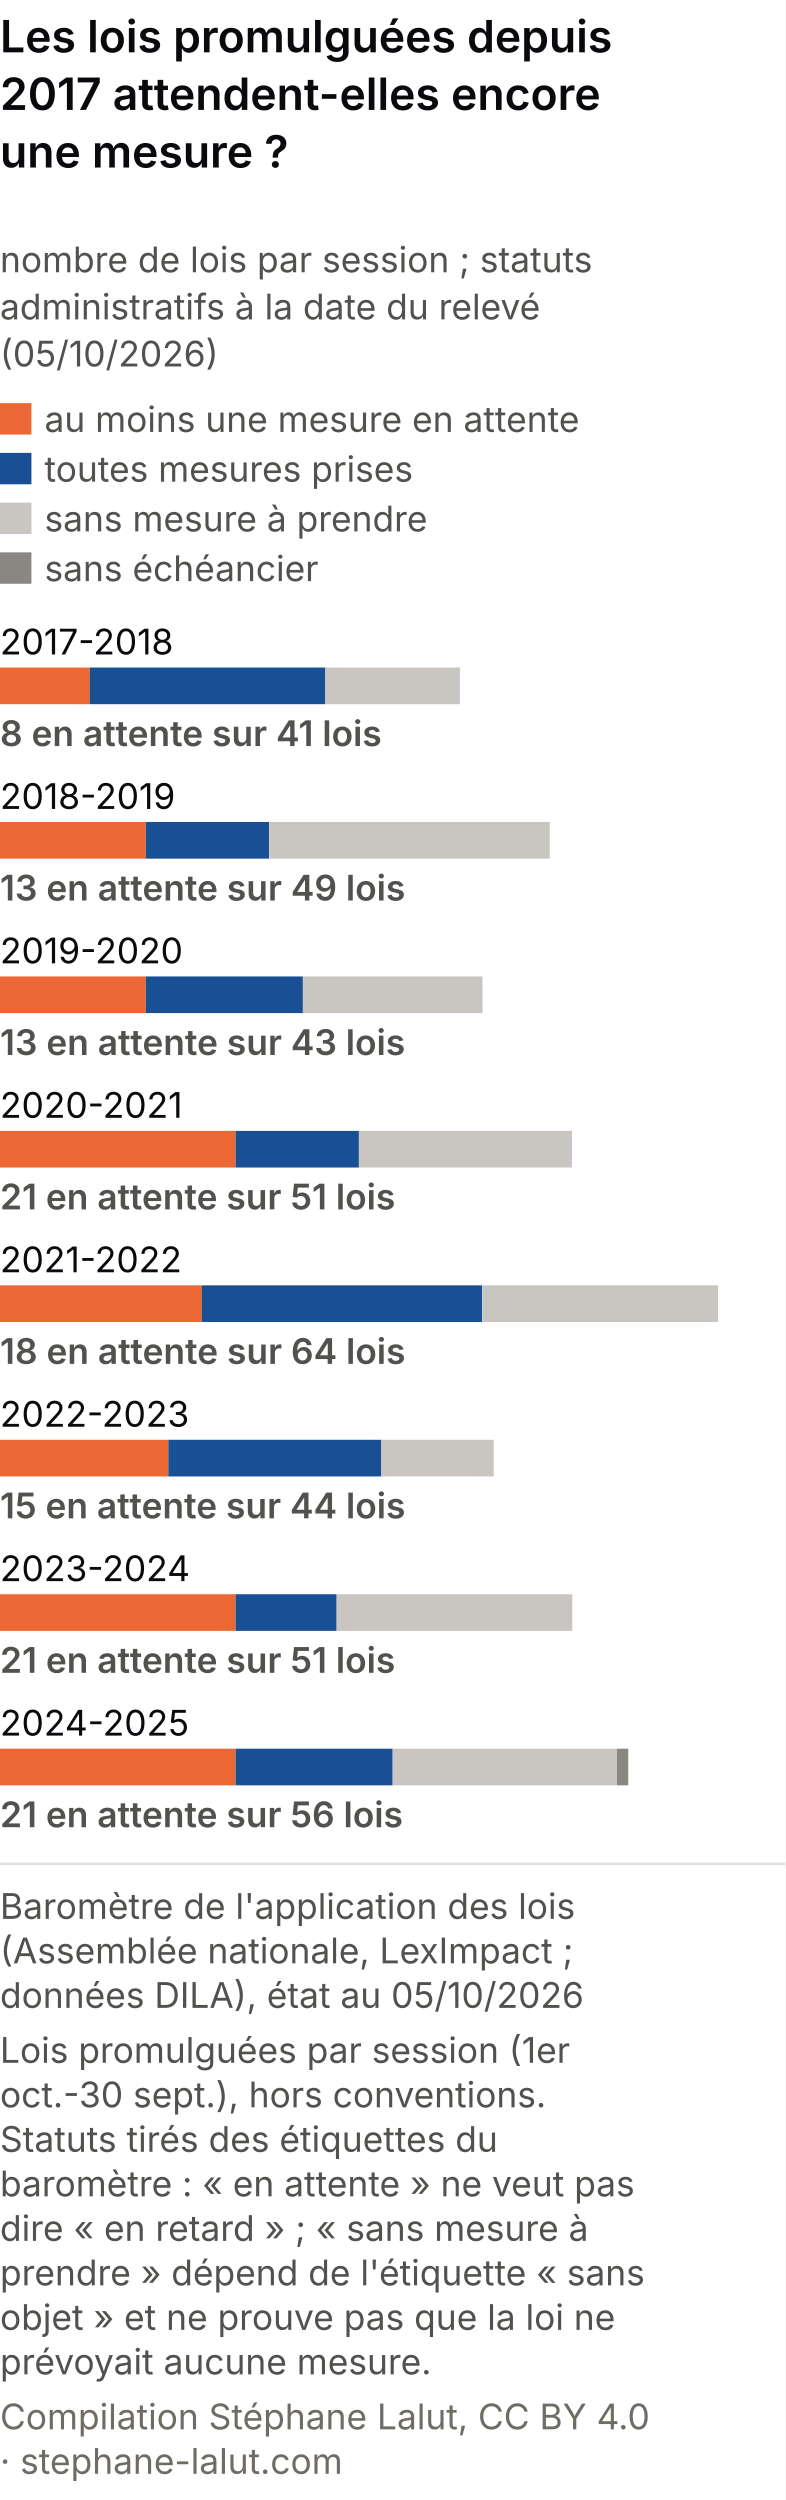
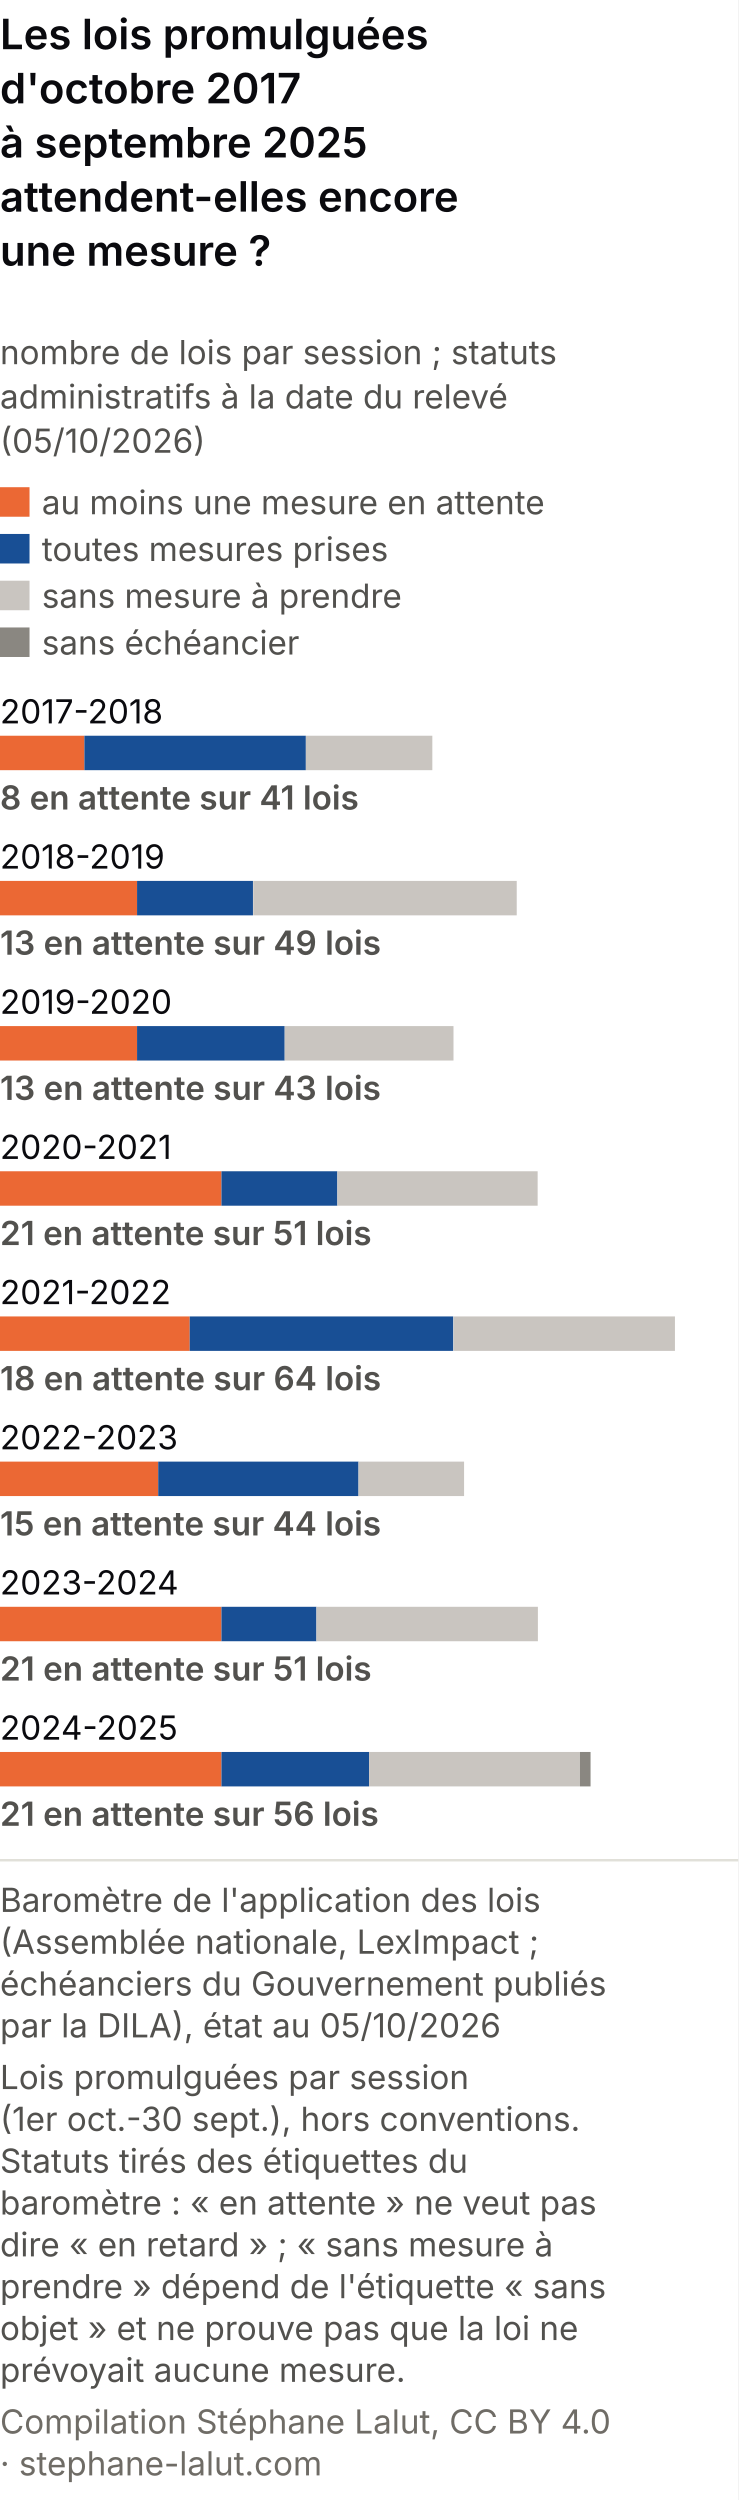
- <svg xmlns="http://www.w3.org/2000/svg" viewBox="0 0 300 955" role="img" font-variant-numeric="tabular-nums" aria-labelledby="atm-t atm-d" font-family="system-ui, -apple-system, Segoe UI, sans-serif">
-   <rect width="300" height="955" fill="#ffffff" />
-   <text x="0" y="20" font-size="17" font-weight="600" fill="#0A0A0E">Les lois promulguées depuis</text>
-   <text x="0" y="42" font-size="17" font-weight="600" fill="#0A0A0E">2017 attendent-elles encore</text>
-   <text x="0" y="64" font-size="17" font-weight="600" fill="#0A0A0E">une mesure ?</text>
-   <text x="0" y="104" font-size="13.5" fill="#52514e">nombre de lois par session ; statuts</text>
-   <text x="0" y="122" font-size="13.5" fill="#52514e">administratifs à la date du relevé</text>
-   <text x="0" y="140" font-size="13.5" fill="#52514e">(05/10/2026)</text>
-   <rect x="0" y="154" width="12" height="12" fill="#eb6834" />
-   <text x="17" y="165" font-size="13.5" fill="#52514e">au moins une mesure en attente</text>
-   <rect x="0" y="173" width="12" height="12" fill="#184f95" />
-   <text x="17" y="184" font-size="13.5" fill="#52514e">toutes mesures prises</text>
-   <rect x="0" y="192" width="12" height="12" fill="#c9c5c0" />
-   <text x="17" y="203" font-size="13.5" fill="#52514e">sans mesure à prendre</text>
-   <rect x="0" y="211" width="12" height="12" fill="#8a8781" />
-   <text x="17" y="222" font-size="13.5" fill="#52514e">sans échéancier</text>
-   <text x="0" y="250" font-size="13.5" fill="#0A0A0E">2017-2018</text>
-   <rect x="0.0" y="255" width="34.3" height="14" fill="#eb6834" />
-   <rect x="34.3" y="255" width="90.0" height="14" fill="#184f95" />
-   <rect x="124.3" y="255" width="51.4" height="14" fill="#c9c5c0" />
-   <text x="0" y="285" font-size="13.5" font-weight="600" fill="#52514e">8 en attente sur 41 lois</text>
-   <text x="0" y="309" font-size="13.5" fill="#0A0A0E">2018-2019</text>
-   <rect x="0.0" y="314" width="55.7" height="14" fill="#eb6834" />
-   <rect x="55.7" y="314" width="47.1" height="14" fill="#184f95" />
-   <rect x="102.9" y="314" width="107.1" height="14" fill="#c9c5c0" />
-   <text x="0" y="344" font-size="13.5" font-weight="600" fill="#52514e">13 en attente sur 49 lois</text>
-   <text x="0" y="368" font-size="13.5" fill="#0A0A0E">2019-2020</text>
-   <rect x="0.0" y="373" width="55.7" height="14" fill="#eb6834" />
-   <rect x="55.7" y="373" width="60.0" height="14" fill="#184f95" />
-   <rect x="115.7" y="373" width="68.6" height="14" fill="#c9c5c0" />
-   <text x="0" y="403" font-size="13.5" font-weight="600" fill="#52514e">13 en attente sur 43 lois</text>
-   <text x="0" y="427" font-size="13.5" fill="#0A0A0E">2020-2021</text>
-   <rect x="0.0" y="432" width="90.0" height="14" fill="#eb6834" />
-   <rect x="90.0" y="432" width="47.1" height="14" fill="#184f95" />
-   <rect x="137.1" y="432" width="81.4" height="14" fill="#c9c5c0" />
-   <text x="0" y="462" font-size="13.5" font-weight="600" fill="#52514e">21 en attente sur 51 lois</text>
-   <text x="0" y="486" font-size="13.5" fill="#0A0A0E">2021-2022</text>
-   <rect x="0.0" y="491" width="77.1" height="14" fill="#eb6834" />
-   <rect x="77.1" y="491" width="107.1" height="14" fill="#184f95" />
-   <rect x="184.3" y="491" width="90.0" height="14" fill="#c9c5c0" />
-   <text x="0" y="521" font-size="13.5" font-weight="600" fill="#52514e">18 en attente sur 64 lois</text>
-   <text x="0" y="545" font-size="13.5" fill="#0A0A0E">2022-2023</text>
-   <rect x="0.0" y="550" width="64.3" height="14" fill="#eb6834" />
-   <rect x="64.3" y="550" width="81.4" height="14" fill="#184f95" />
-   <rect x="145.7" y="550" width="42.9" height="14" fill="#c9c5c0" />
-   <text x="0" y="580" font-size="13.5" font-weight="600" fill="#52514e">15 en attente sur 44 lois</text>
-   <text x="0" y="604" font-size="13.5" fill="#0A0A0E">2023-2024</text>
-   <rect x="0.0" y="609" width="90.0" height="14" fill="#eb6834" />
-   <rect x="90.0" y="609" width="38.6" height="14" fill="#184f95" />
-   <rect x="128.6" y="609" width="90.0" height="14" fill="#c9c5c0" />
-   <text x="0" y="639" font-size="13.5" font-weight="600" fill="#52514e">21 en attente sur 51 lois</text>
-   <text x="0" y="663" font-size="13.5" fill="#0A0A0E">2024-2025</text>
-   <rect x="0.0" y="668" width="90.0" height="14" fill="#eb6834" />
-   <rect x="90.0" y="668" width="60.0" height="14" fill="#184f95" />
-   <rect x="150.0" y="668" width="85.7" height="14" fill="#c9c5c0" />
-   <rect x="235.7" y="668" width="4.3" height="14" fill="#8a8781" />
-   <text x="0" y="698" font-size="13.5" font-weight="600" fill="#52514e">21 en attente sur 56 lois</text>
-   <line x1="0" y1="712.0" x2="300" y2="712.0" stroke="#e1e0d9" />
-   <text class="pied-source" x="0" y="733.0" font-size="13.5" fill="#52514e">Baromètre de l'application des lois</text>
-   <text class="pied-source" x="0" y="750.0" font-size="13.5" fill="#52514e">(Assemblée nationale, LexImpact ;</text>
-   <text class="pied-source" x="0" y="767.0" font-size="13.5" fill="#52514e">données DILA), état au 05/10/2026</text>
-   <text class="pied-note" x="0" y="788.0" font-size="13.5" fill="#52514e">Lois promulguées par session (1er</text>
-   <text class="pied-note" x="0" y="805.0" font-size="13.5" fill="#52514e">oct.-30 sept.), hors conventions.</text>
-   <text class="pied-note" x="0" y="822.0" font-size="13.5" fill="#52514e">Statuts tirés des étiquettes du</text>
-   <text class="pied-note" x="0" y="839.0" font-size="13.5" fill="#52514e">baromètre : « en attente » ne veut pas</text>
-   <text class="pied-note" x="0" y="856.0" font-size="13.5" fill="#52514e">dire « en retard » ; « sans mesure à</text>
-   <text class="pied-note" x="0" y="873.0" font-size="13.5" fill="#52514e">prendre » dépend de l'étiquette « sans</text>
-   <text class="pied-note" x="0" y="890.0" font-size="13.5" fill="#52514e">objet » et ne prouve pas que la loi ne</text>
-   <text class="pied-note" x="0" y="907.0" font-size="13.5" fill="#52514e">prévoyait aucune mesure.</text>
-   <text class="pied-licence" x="0" y="928.0" font-size="13.5" fill="#6f6c66">Compilation Stéphane Lalut, CC BY 4.0</text>
-   <text class="pied-licence" x="0" y="945.0" font-size="13.5" fill="#6f6c66">· stephane-lalut.com</text>
+ <svg xmlns="http://www.w3.org/2000/svg" viewBox="0 0 300 1016" role="img" font-variant-numeric="tabular-nums" aria-labelledby="atm-t atm-d" font-family="system-ui, -apple-system, Segoe UI, sans-serif">
+   <rect width="300" height="1016" fill="#ffffff" />
+   <text x="0" y="20" font-size="17" font-weight="600" fill="#0A0A0E">Les lois promulguées</text>
+   <text x="0" y="42" font-size="17" font-weight="600" fill="#0A0A0E">d'octobre 2017</text>
+   <text x="0" y="64" font-size="17" font-weight="600" fill="#0A0A0E">à septembre 2025</text>
+   <text x="0" y="86" font-size="17" font-weight="600" fill="#0A0A0E">attendent-elles encore</text>
+   <text x="0" y="108" font-size="17" font-weight="600" fill="#0A0A0E">une mesure ?</text>
+   <text x="0" y="148" font-size="13.5" fill="#52514e">nombre de lois par session ; statuts</text>
+   <text x="0" y="166" font-size="13.5" fill="#52514e">administratifs à la date du relevé</text>
+   <text x="0" y="184" font-size="13.5" fill="#52514e">(05/10/2026)</text>
+   <rect x="0" y="198" width="12" height="12" fill="#eb6834" />
+   <text x="17" y="209" font-size="13.5" fill="#52514e">au moins une mesure en attente</text>
+   <rect x="0" y="217" width="12" height="12" fill="#184f95" />
+   <text x="17" y="228" font-size="13.5" fill="#52514e">toutes mesures prises</text>
+   <rect x="0" y="236" width="12" height="12" fill="#c9c5c0" />
+   <text x="17" y="247" font-size="13.5" fill="#52514e">sans mesure à prendre</text>
+   <rect x="0" y="255" width="12" height="12" fill="#8a8781" />
+   <text x="17" y="266" font-size="13.5" fill="#52514e">sans échéancier</text>
+   <text x="0" y="294" font-size="13.5" fill="#0A0A0E">2017-2018</text>
+   <rect x="0.0" y="299" width="34.3" height="14" fill="#eb6834" />
+   <rect x="34.3" y="299" width="90.0" height="14" fill="#184f95" />
+   <rect x="124.3" y="299" width="51.4" height="14" fill="#c9c5c0" />
+   <text x="0" y="329" font-size="13.5" font-weight="600" fill="#52514e">8 en attente sur 41 lois</text>
+   <text x="0" y="353" font-size="13.5" fill="#0A0A0E">2018-2019</text>
+   <rect x="0.0" y="358" width="55.7" height="14" fill="#eb6834" />
+   <rect x="55.7" y="358" width="47.1" height="14" fill="#184f95" />
+   <rect x="102.9" y="358" width="107.1" height="14" fill="#c9c5c0" />
+   <text x="0" y="388" font-size="13.5" font-weight="600" fill="#52514e">13 en attente sur 49 lois</text>
+   <text x="0" y="412" font-size="13.5" fill="#0A0A0E">2019-2020</text>
+   <rect x="0.0" y="417" width="55.7" height="14" fill="#eb6834" />
+   <rect x="55.7" y="417" width="60.0" height="14" fill="#184f95" />
+   <rect x="115.7" y="417" width="68.6" height="14" fill="#c9c5c0" />
+   <text x="0" y="447" font-size="13.5" font-weight="600" fill="#52514e">13 en attente sur 43 lois</text>
+   <text x="0" y="471" font-size="13.5" fill="#0A0A0E">2020-2021</text>
+   <rect x="0.0" y="476" width="90.0" height="14" fill="#eb6834" />
+   <rect x="90.0" y="476" width="47.1" height="14" fill="#184f95" />
+   <rect x="137.1" y="476" width="81.4" height="14" fill="#c9c5c0" />
+   <text x="0" y="506" font-size="13.5" font-weight="600" fill="#52514e">21 en attente sur 51 lois</text>
+   <text x="0" y="530" font-size="13.5" fill="#0A0A0E">2021-2022</text>
+   <rect x="0.0" y="535" width="77.1" height="14" fill="#eb6834" />
+   <rect x="77.1" y="535" width="107.1" height="14" fill="#184f95" />
+   <rect x="184.3" y="535" width="90.0" height="14" fill="#c9c5c0" />
+   <text x="0" y="565" font-size="13.5" font-weight="600" fill="#52514e">18 en attente sur 64 lois</text>
+   <text x="0" y="589" font-size="13.5" fill="#0A0A0E">2022-2023</text>
+   <rect x="0.0" y="594" width="64.3" height="14" fill="#eb6834" />
+   <rect x="64.3" y="594" width="81.4" height="14" fill="#184f95" />
+   <rect x="145.7" y="594" width="42.9" height="14" fill="#c9c5c0" />
+   <text x="0" y="624" font-size="13.5" font-weight="600" fill="#52514e">15 en attente sur 44 lois</text>
+   <text x="0" y="648" font-size="13.5" fill="#0A0A0E">2023-2024</text>
+   <rect x="0.0" y="653" width="90.0" height="14" fill="#eb6834" />
+   <rect x="90.0" y="653" width="38.6" height="14" fill="#184f95" />
+   <rect x="128.6" y="653" width="90.0" height="14" fill="#c9c5c0" />
+   <text x="0" y="683" font-size="13.5" font-weight="600" fill="#52514e">21 en attente sur 51 lois</text>
+   <text x="0" y="707" font-size="13.5" fill="#0A0A0E">2024-2025</text>
+   <rect x="0.0" y="712" width="90.0" height="14" fill="#eb6834" />
+   <rect x="90.0" y="712" width="60.0" height="14" fill="#184f95" />
+   <rect x="150.0" y="712" width="85.7" height="14" fill="#c9c5c0" />
+   <rect x="235.7" y="712" width="4.3" height="14" fill="#8a8781" />
+   <text x="0" y="742" font-size="13.5" font-weight="600" fill="#52514e">21 en attente sur 56 lois</text>
+   <line x1="0" y1="756.0" x2="300" y2="756.0" stroke="#e1e0d9" />
+   <text class="pied-source" x="0" y="777.0" font-size="13.5" fill="#52514e">Baromètre de l'application des lois</text>
+   <text class="pied-source" x="0" y="794.0" font-size="13.5" fill="#52514e">(Assemblée nationale, LexImpact ;</text>
+   <text class="pied-source" x="0" y="811.0" font-size="13.5" fill="#52514e">échéanciers du Gouvernement publiés</text>
+   <text class="pied-source" x="0" y="828.0" font-size="13.5" fill="#52514e">par la DILA), état au 05/10/2026</text>
+   <text class="pied-note" x="0" y="849.0" font-size="13.5" fill="#52514e">Lois promulguées par session</text>
+   <text class="pied-note" x="0" y="866.0" font-size="13.5" fill="#52514e">(1er oct.-30 sept.), hors conventions.</text>
+   <text class="pied-note" x="0" y="883.0" font-size="13.5" fill="#52514e">Statuts tirés des étiquettes du</text>
+   <text class="pied-note" x="0" y="900.0" font-size="13.5" fill="#52514e">baromètre : « en attente » ne veut pas</text>
+   <text class="pied-note" x="0" y="917.0" font-size="13.5" fill="#52514e">dire « en retard » ; « sans mesure à</text>
+   <text class="pied-note" x="0" y="934.0" font-size="13.5" fill="#52514e">prendre » dépend de l'étiquette « sans</text>
+   <text class="pied-note" x="0" y="951.0" font-size="13.5" fill="#52514e">objet » et ne prouve pas que la loi ne</text>
+   <text class="pied-note" x="0" y="968.0" font-size="13.5" fill="#52514e">prévoyait aucune mesure.</text>
+   <text class="pied-licence" x="0" y="989.0" font-size="13.5" fill="#6f6c66">Compilation Stéphane Lalut, CC BY 4.0</text>
+   <text class="pied-licence" x="0" y="1006.0" font-size="13.5" fill="#6f6c66">· stephane-lalut.com</text>
</svg>
